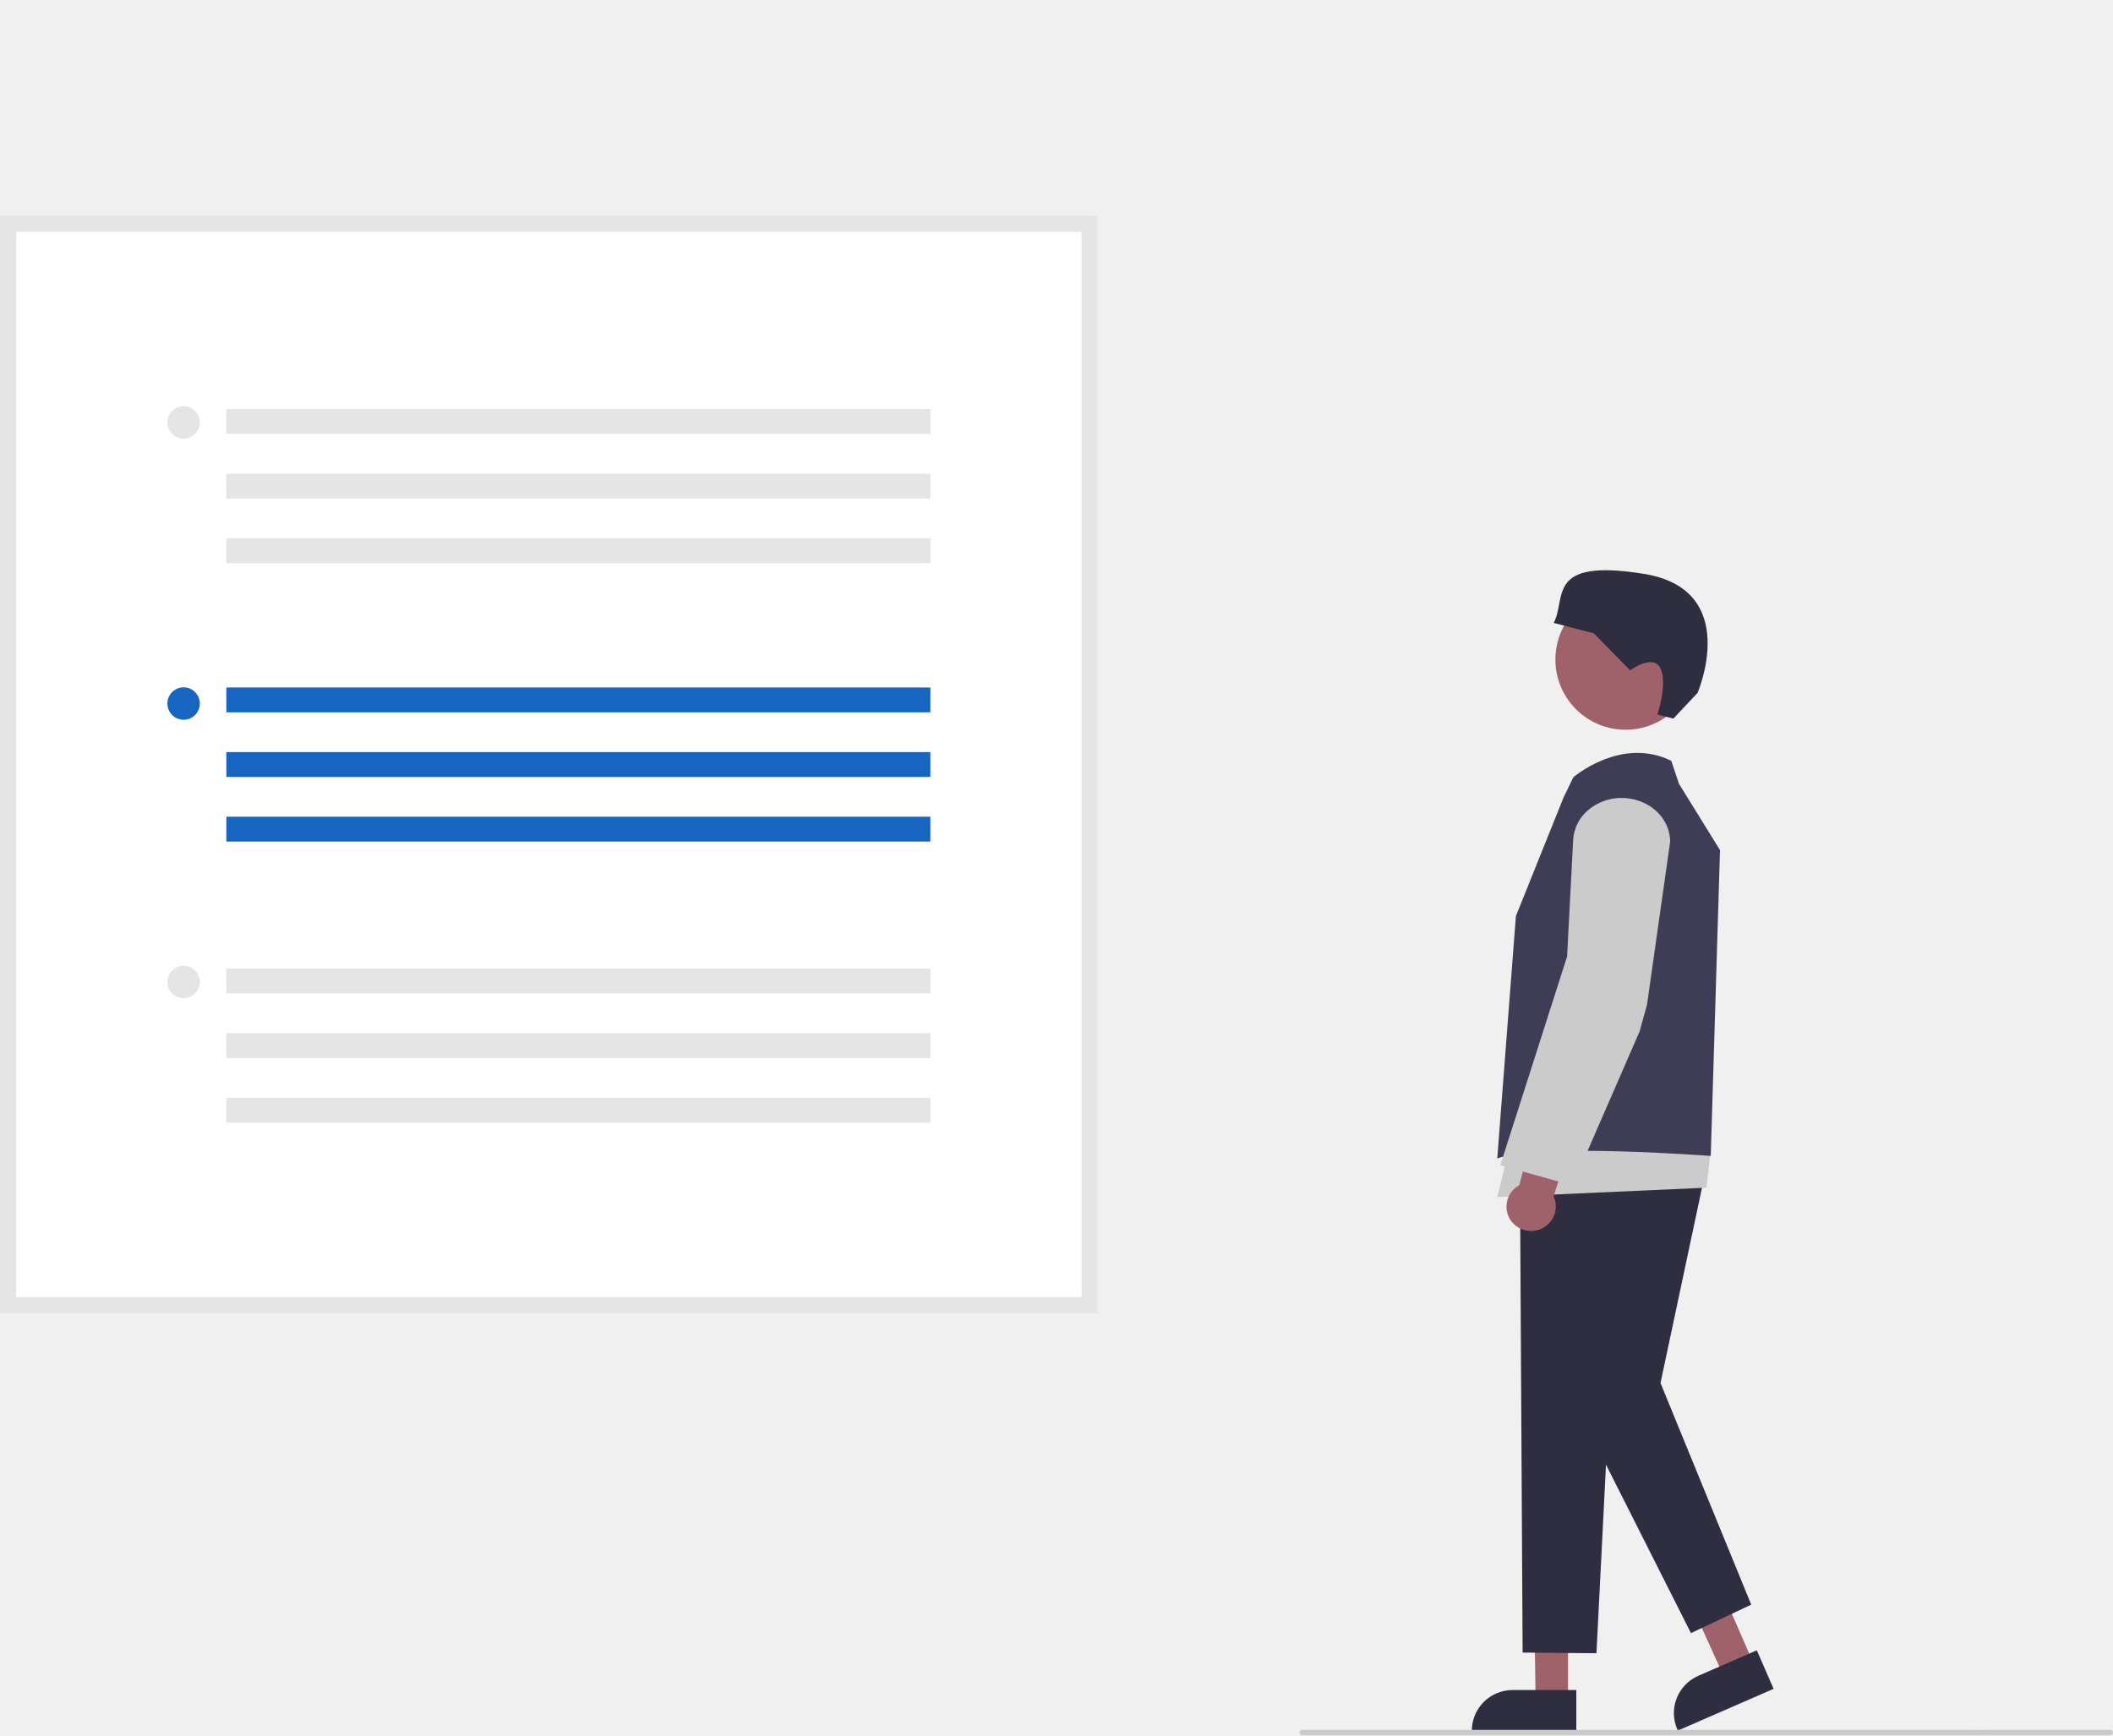
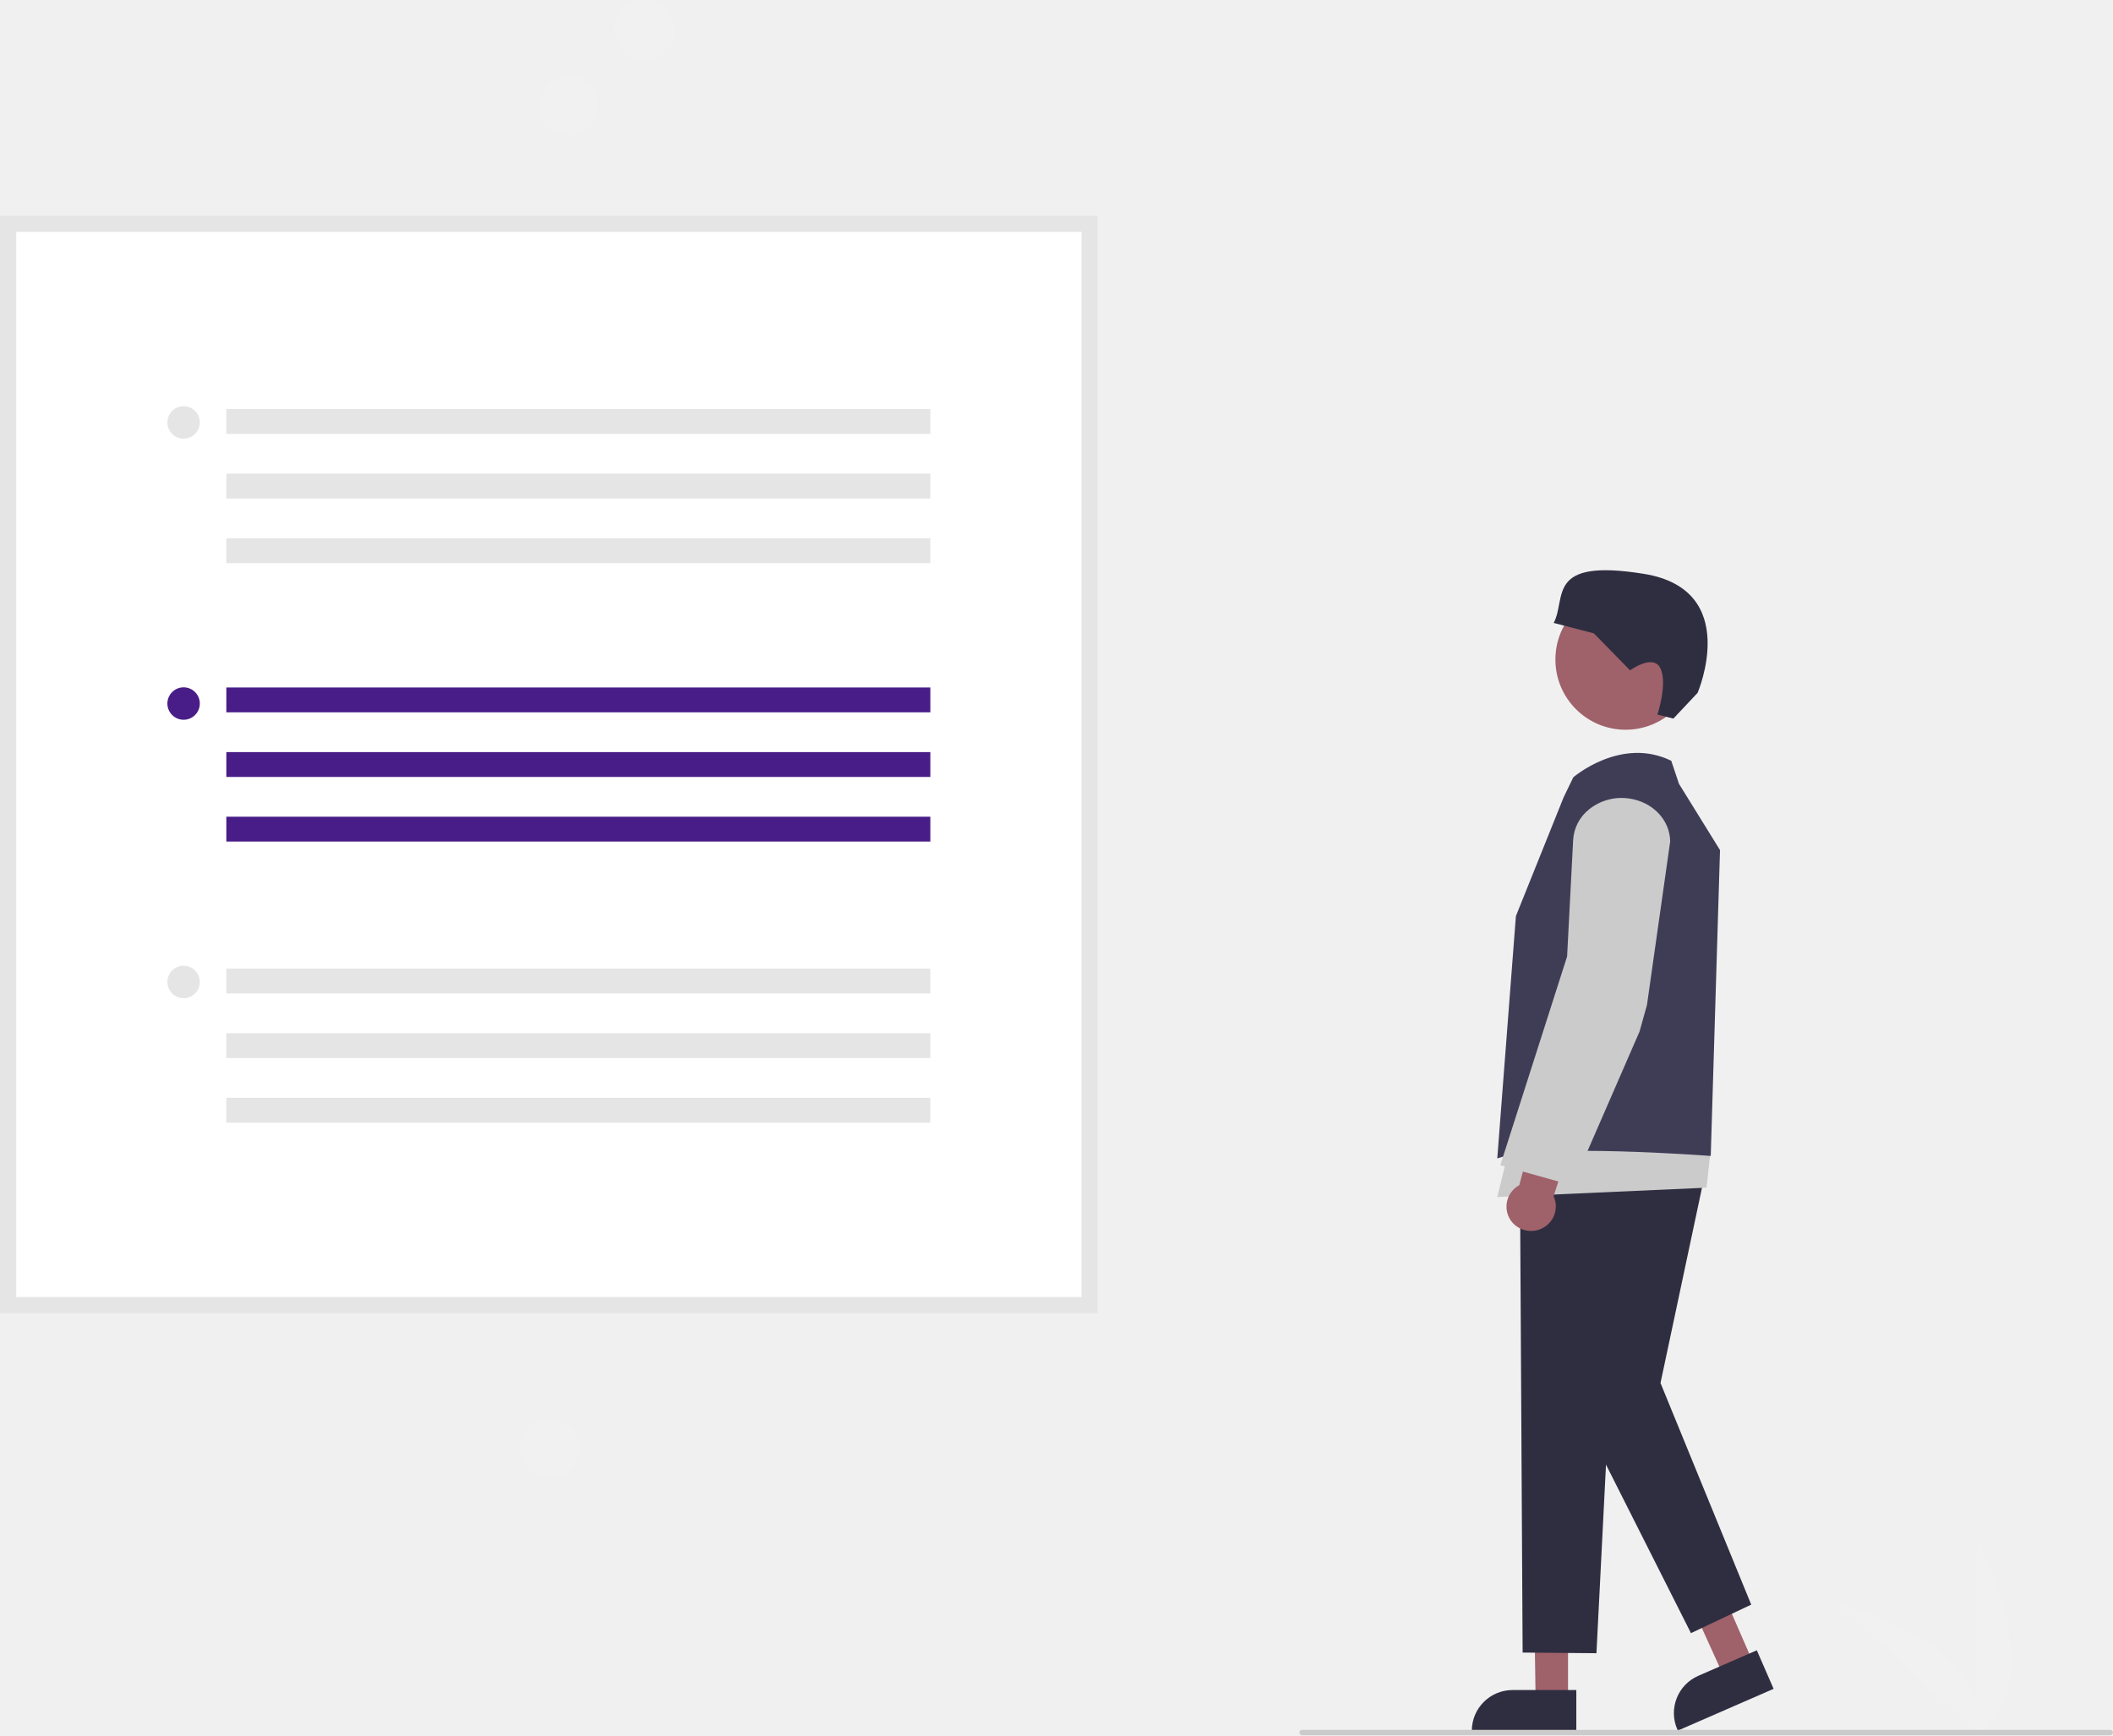
<svg xmlns="http://www.w3.org/2000/svg" data-name="Layer 1" width="781.677" height="642.211" viewBox="0 0 781.677 642.211">
  <path d="M940.606,771.106v-72.34S968.798,750.051,940.606,771.106Z" transform="translate(-209.1616 -128.8945)" fill="#f1f1f1" />
  <path d="M942.348,771.093,889.058,722.172S945.903,736.087,942.348,771.093Z" transform="translate(-209.1616 -128.8945)" fill="#f1f1f1" />
  <circle id="a0c15788-f4f4-4acc-aa12-f27a30ea141c" data-name="Ellipse 44" cx="238.427" cy="11.017" r="11.017" fill="#f1f1f1" />
  <circle id="e9b5f50e-78d4-4cc2-9ed2-81635f80ef66" data-name="Ellipse 44" cx="210.427" cy="39.017" r="11.017" fill="#f1f1f1" />
  <circle id="b8afa681-60ae-40dd-b0dc-0ba40dd0fb25" data-name="Ellipse 44" cx="203.427" cy="536.017" r="11.017" fill="#f1f1f1" />
  <path d="M796.569,435.1" transform="translate(-209.1616 -128.8945)" />
  <polygon points="580.071 629.149 568.088 629.149 567.402 583.645 580.071 582.928 580.071 629.149" fill="#9f616a" />
  <path d="M792.3,769.671l-38.661-0v-.5a15.068,15.068,0,0,1,15.051-15.051h23.61Z" transform="translate(-209.1616 -128.8945)" fill="#2f2e41" />
  <polygon points="648.668 615.343 637.683 620.132 618.87 578.693 630.198 572.974 648.668 615.343" fill="#9f616a" />
  <path d="M829.848,769.12l-.2-.458a15.051,15.051,0,0,1,7.782-19.812l21.643-9.435,6.214,14.255Z" transform="translate(-209.1616 -128.8945)" fill="#2f2e41" />
  <circle cx="601.365" cy="243.997" r="25.965" fill="#9f616a" />
  <polygon points="647.842 593.621 614.282 511.638 630.582 434.928 599.659 433.25 582.639 519.069 625.548 604.168 647.842 593.621" fill="#2f2e41" />
  <polygon points="611.165 419.586 595.344 517.63 590.587 611.602 563.276 611.362 562.263 431.572 611.165 419.586" fill="#2f2e41" />
  <polygon points="632.869 425.177 631.313 439.378 553.893 442.842 559.135 421.489 632.869 425.177" fill="#cbcbcb" />
  <path d="M768.414,580.879a9,9,0,0,1,1.535-12.708,9.256,9.256,0,0,1,1.251-.816l30.365-114.11,18,7.91L783.893,571.426a9.016,9.016,0,0,1-2.654,10.884A9.178,9.178,0,0,1,768.414,580.879Z" transform="translate(-209.1616 -128.8945)" fill="#9f616a" />
  <path d="M787.606,423.849l3.581-7.398s17.634-15.245,36.234-6.106l2.867,8.54L845.458,443.382l-3.427,113.148s-63.289-4.813-78.976.921l6.895-89.659Z" transform="translate(-209.1616 -128.8945)" fill="#3f3d56" />
  <path d="M790.9,567.448l-26.722-7.475,24.713-77.236,2.238-43.122a15.592,15.592,0,0,1,5.822-11.25,19.165,19.165,0,0,1,14.799-4.08c8.732,1.196,15.155,7.873,15.273,15.877l0.0.039-.005.039-8.582,60.442-2.752,9.839Z" transform="translate(-209.1616 -128.8945)" fill="#cbcbcb" />
  <path d="M822.296,393.244l5.911,1.494,8.958-9.524s16.464-38.191-19.925-44.035-28.442,8.91-33.307,18.163l14.869,3.866L812.184,376.887s8.732-6.396,11.301-.595S822.296,393.244,822.296,393.244Z" transform="translate(-209.1616 -128.8945)" fill="#2f2e41" />
  <path d="M615.256,614.743h-406.094V208.649h406.094Z" transform="translate(-209.1616 -128.8945)" fill="#fff" />
  <path d="M615.256,614.743h-406.094V208.649h406.094Zm-400.094-6h394.094V214.649h-394.094Z" transform="translate(-209.1616 -128.8945)" fill="#e5e5e5" />
-   <rect x="83.731" y="254.329" width="260.441" height="9.194" fill="#1665c0" />
-   <rect x="83.731" y="278.233" width="260.441" height="9.194" fill="#1665c0" />
-   <rect x="83.731" y="302.136" width="260.441" height="9.194" fill="#1665c0" />
-   <circle cx="67.922" cy="260.273" r="6" fill="#1665c0" />
+   <rect x="83.731" y="254.329" width="260.441" height="9.194" fill="#491d88" />
+   <rect x="83.731" y="278.233" width="260.441" height="9.194" fill="#491d88" />
+   <rect x="83.731" y="302.136" width="260.441" height="9.194" fill="#491d88" />
+   <circle cx="67.922" cy="260.273" r="6" fill="#491d88" />
  <rect x="83.731" y="151.329" width="260.441" height="9.194" fill="#e5e5e5" />
  <rect x="83.731" y="175.233" width="260.441" height="9.194" fill="#e5e5e5" />
  <rect x="83.731" y="199.136" width="260.441" height="9.194" fill="#e5e5e5" />
  <circle cx="67.922" cy="156.273" r="6" fill="#e5e5e5" />
  <rect x="83.731" y="358.329" width="260.441" height="9.194" fill="#e5e5e5" />
  <rect x="83.731" y="382.233" width="260.441" height="9.194" fill="#e5e5e5" />
  <rect x="83.731" y="406.136" width="260.441" height="9.194" fill="#e5e5e5" />
  <circle cx="67.922" cy="363.273" r="6" fill="#e5e5e5" />
  <path d="M989.838,770.849h-299a1,1,0,0,1,0-2h299a1,1,0,0,1,0,2Z" transform="translate(-209.1616 -128.8945)" fill="#cbcbcb" />
</svg>
